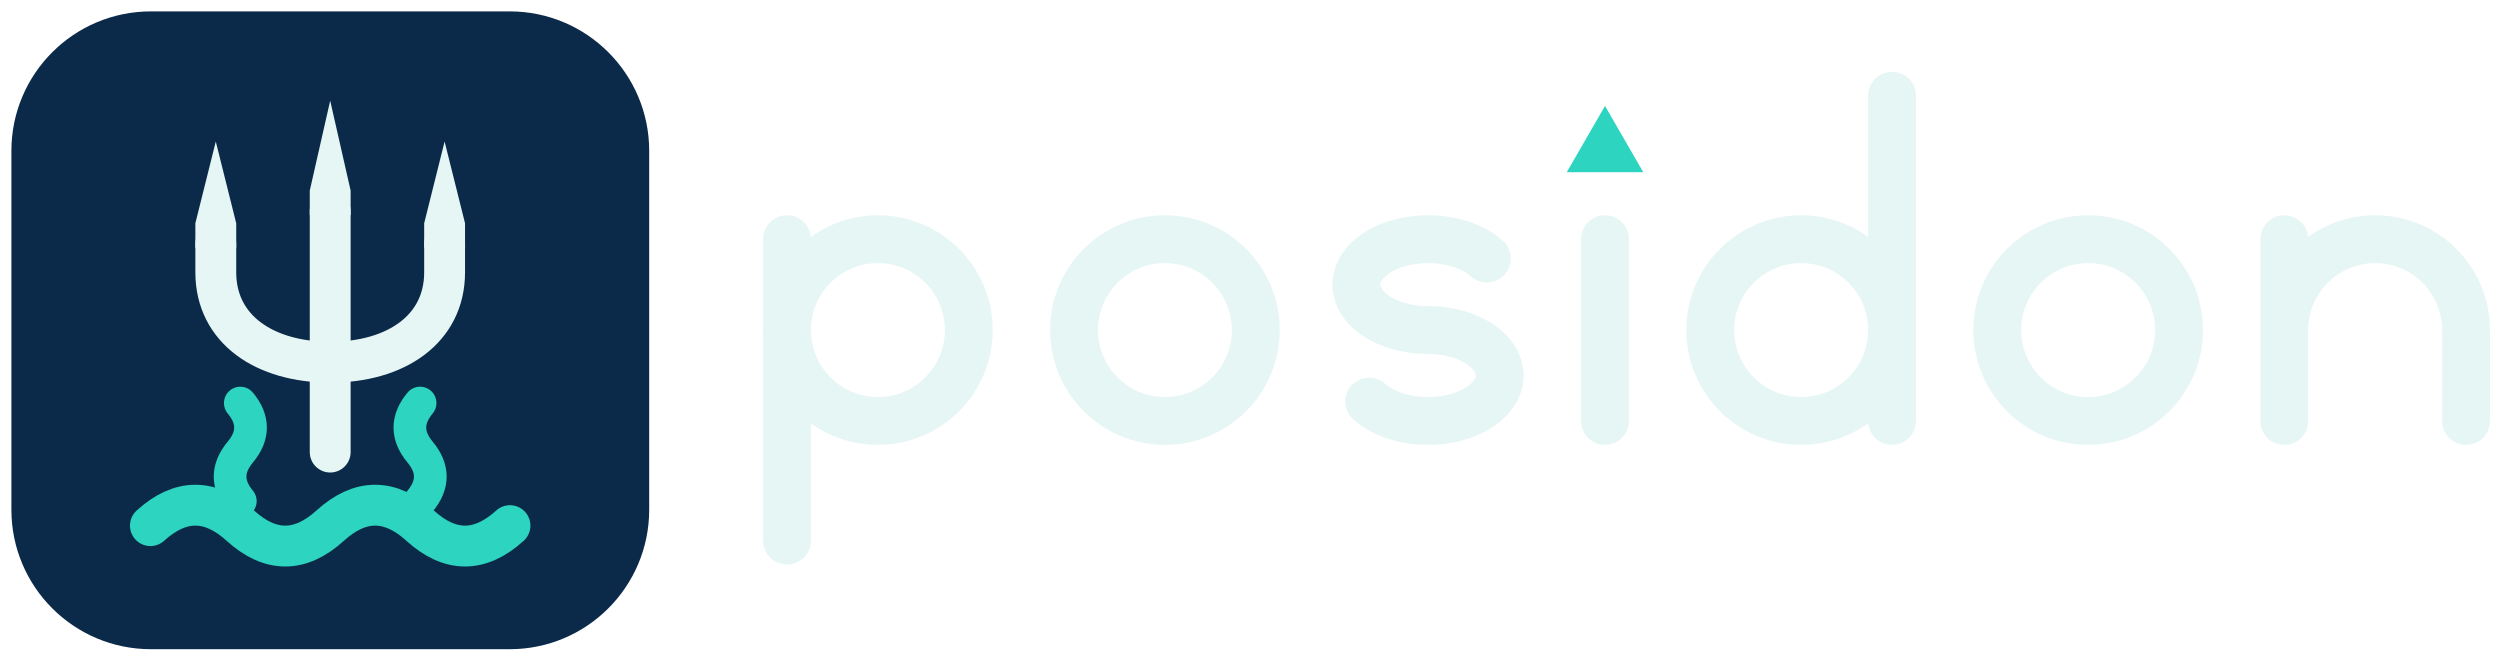
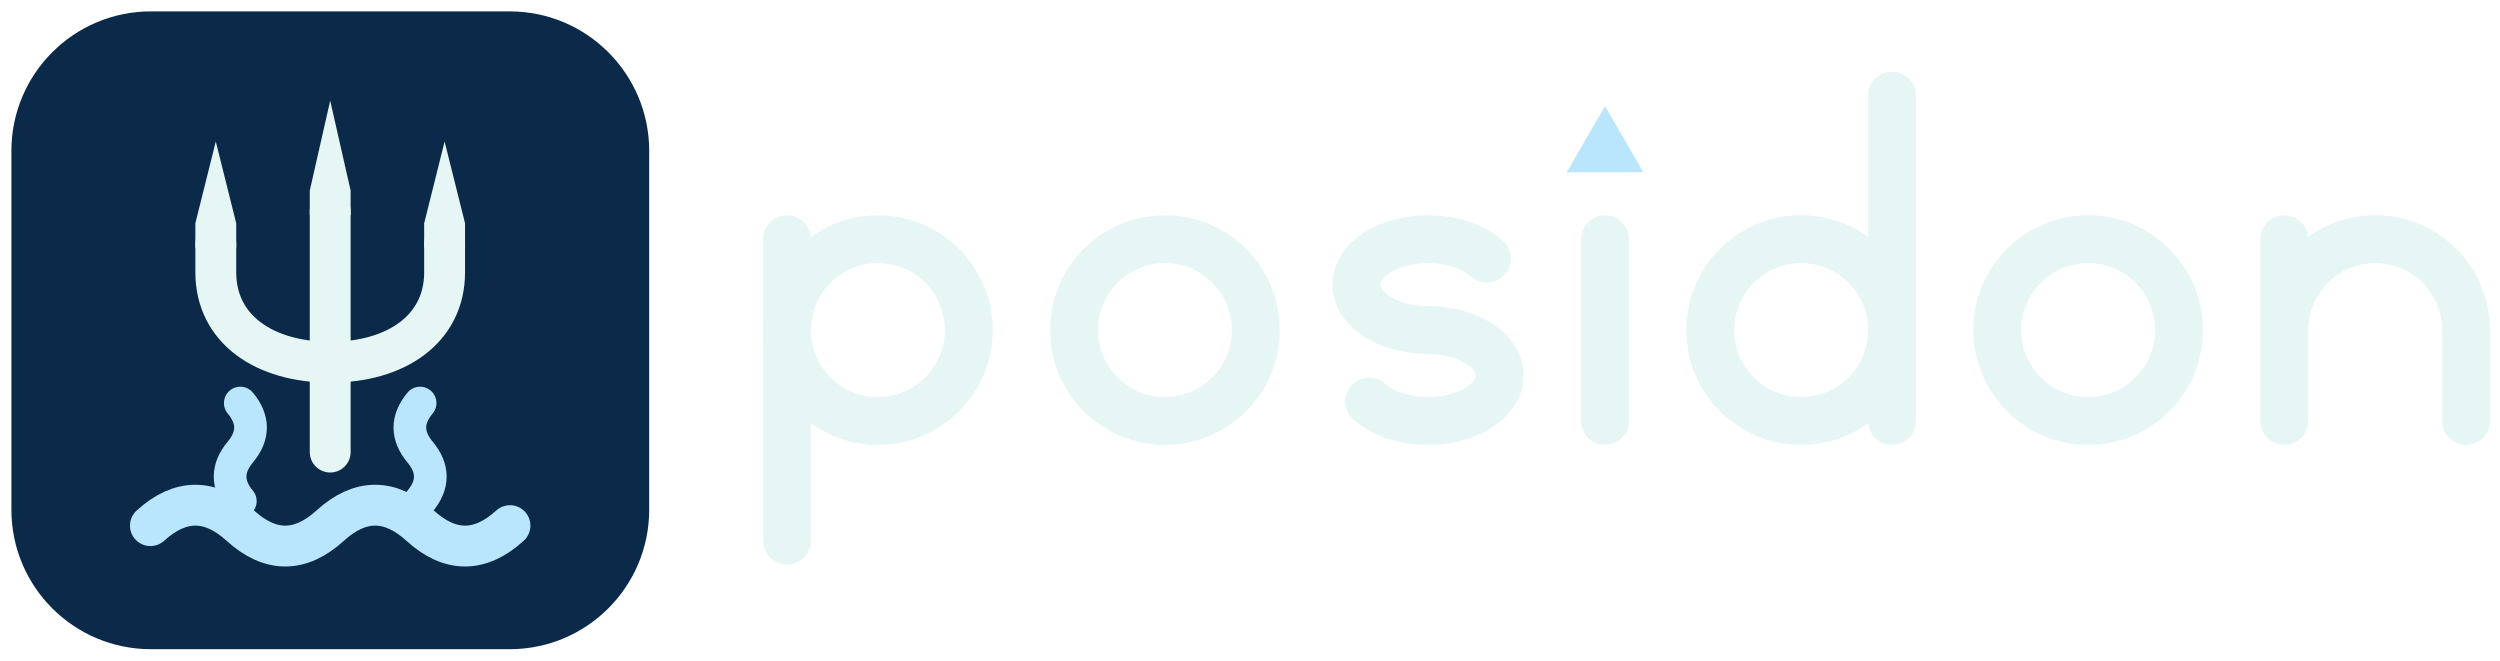
<svg xmlns="http://www.w3.org/2000/svg" viewBox="11 5 439 116" role="img">
  <g transform="translate(13 7) scale(0.875)">
    <rect width="128" height="128" rx="28" fill="#0B2A4A" />
    <g transform="translate(11.5 13) scale(0.82)">
      <g fill="none" stroke-linecap="round" stroke-width="10">
        <path stroke="#E6F6F4" d="M36 41v7c0 14 12 22 28 22s28-8 28-22v-7M64 33v59" />
-         <path stroke="#2DD4BF" d="M20 110q11-10 22 0t22 0 22 0 22 0" />
-         <path stroke="#2DD4BF" stroke-width="8" d="M42 104q-5-6 0-12t0-12M86 104q5-6 0-12t0-12" />
+         <path stroke="#BAE6FD" d="M20 110q11-10 22 0t22 0 22 0 22 0" />
+         <path stroke="#BAE6FD" stroke-width="8" d="M42 104q-5-6 0-12t0-12M86 104q5-6 0-12t0-12" />
      </g>
      <path fill="#E6F6F4" d="M36 16l5 20v6H31v-6zM64 6l5 22v6H59v-6zM92 16l5 20v6H87v-6z" />
    </g>
  </g>
  <g transform="translate(145 17.6) scale(0.84)">
    <g fill="none" stroke="#E6F6F4" stroke-linecap="round" stroke-linejoin="round" stroke-width="10">
      <path d="M5 35v63" />
      <circle cx="24" cy="54" r="19" />
      <circle cx="84" cy="54" r="19" />
      <path d="M151.3 39.05A15 9.5 0 1 0 139 54a15 9.5 0 1 1-12.3 14.95" />
      <path d="M176 35v38" />
      <circle cx="217" cy="54" r="19" />
      <path d="M236 5v68" />
      <circle cx="277" cy="54" r="19" />
      <path d="M318 35v38m0-19a19 19 0 0 1 38 0v19" />
    </g>
-     <path fill="#2DD4BF" d="M176 7.144l8 13.856h-16z" />
+     <path fill="#BAE6FD" d="M176 7.144l8 13.856h-16z" />
  </g>
</svg>
